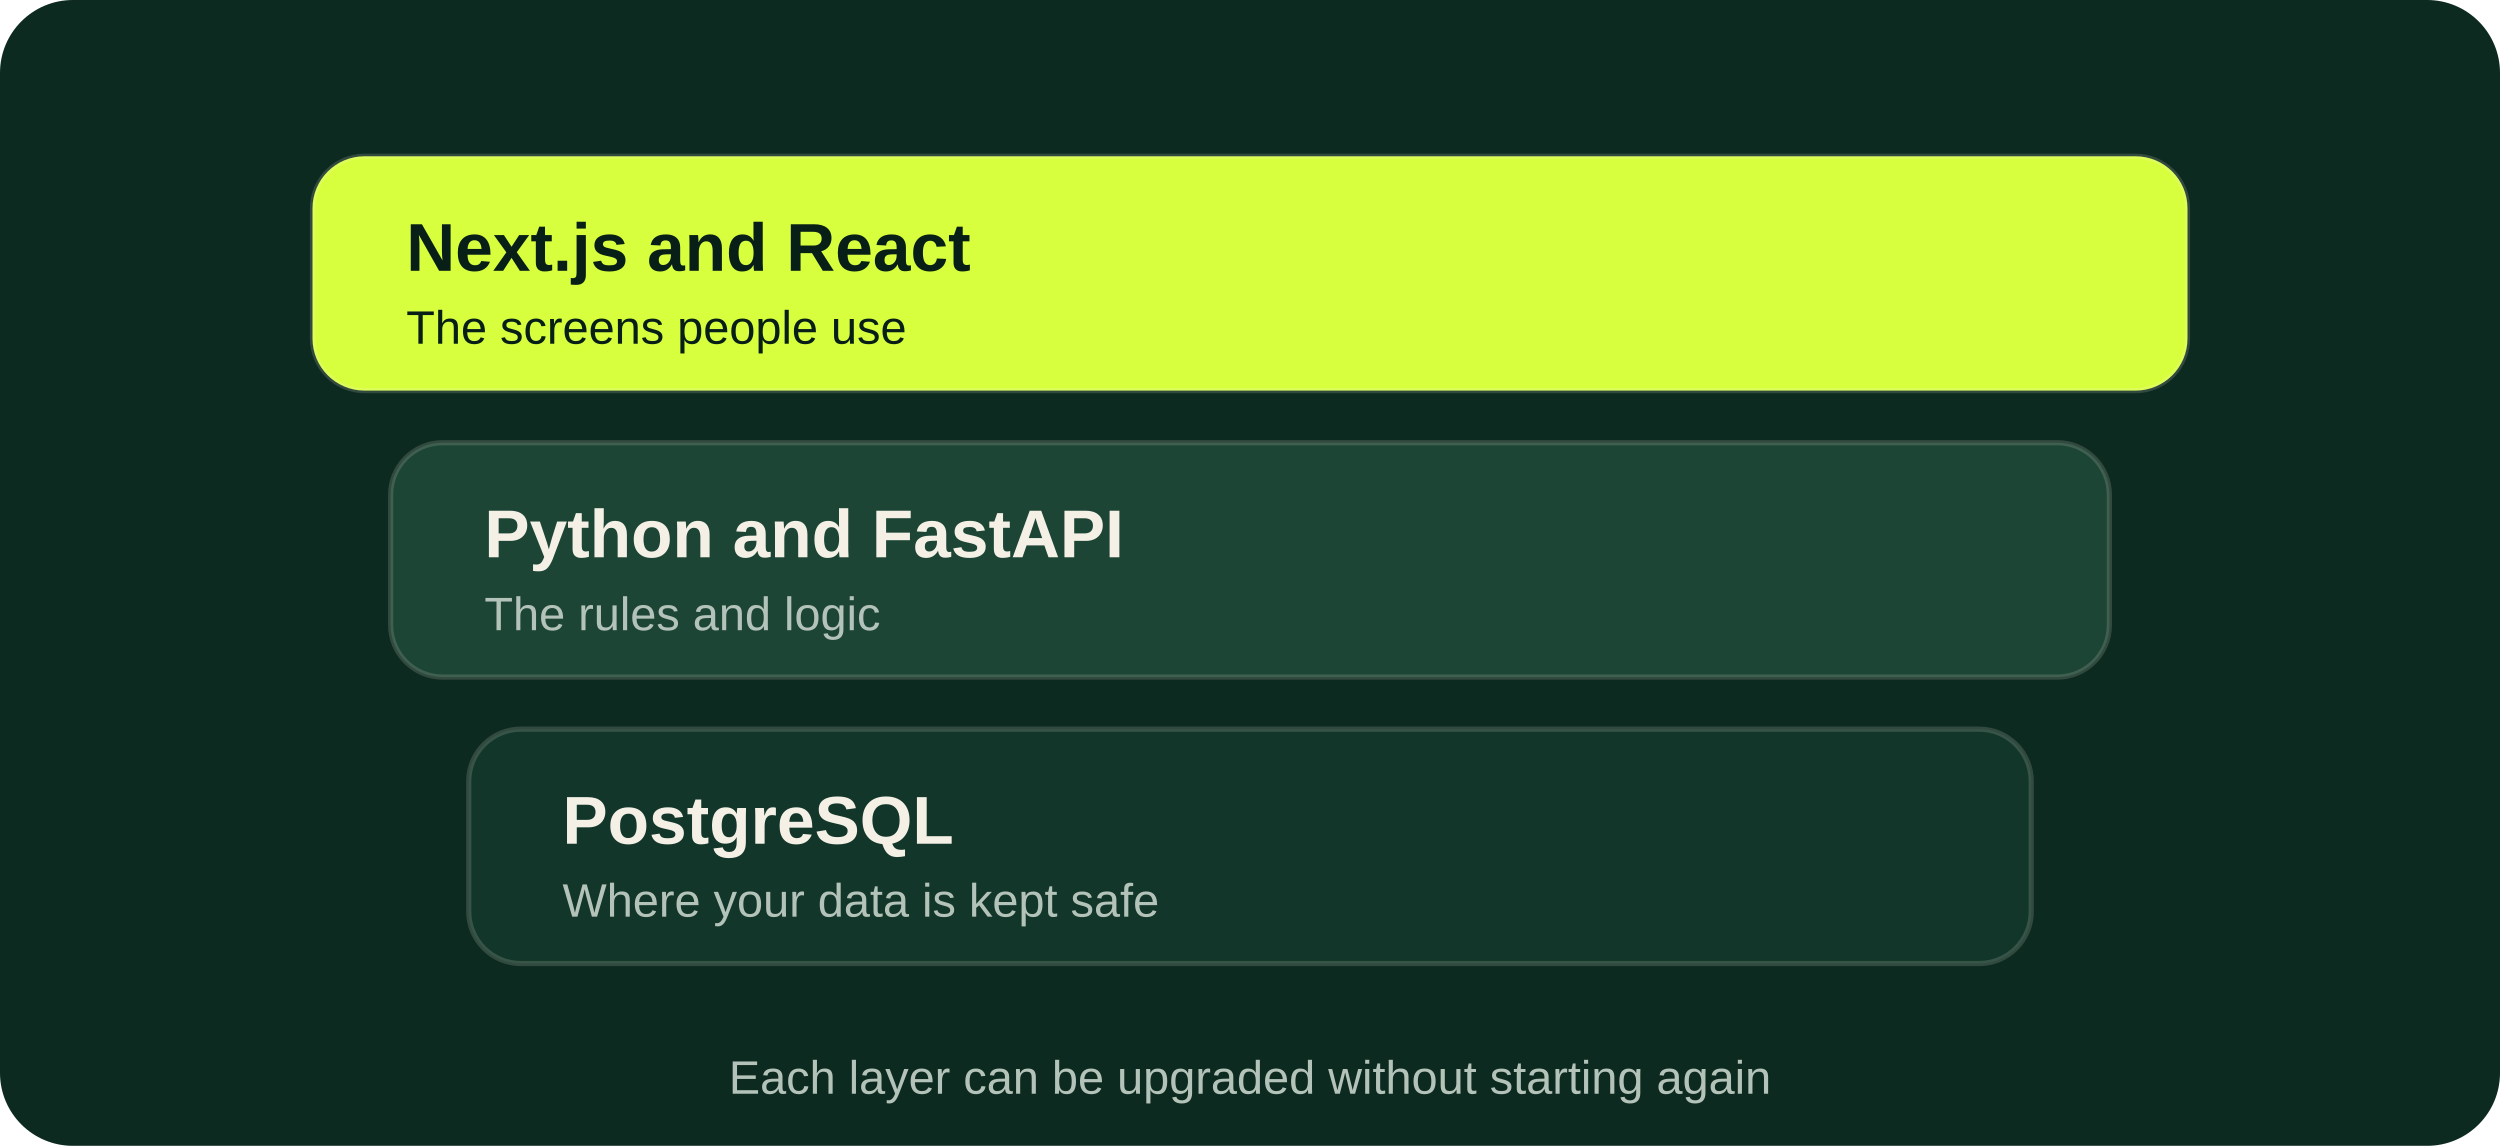
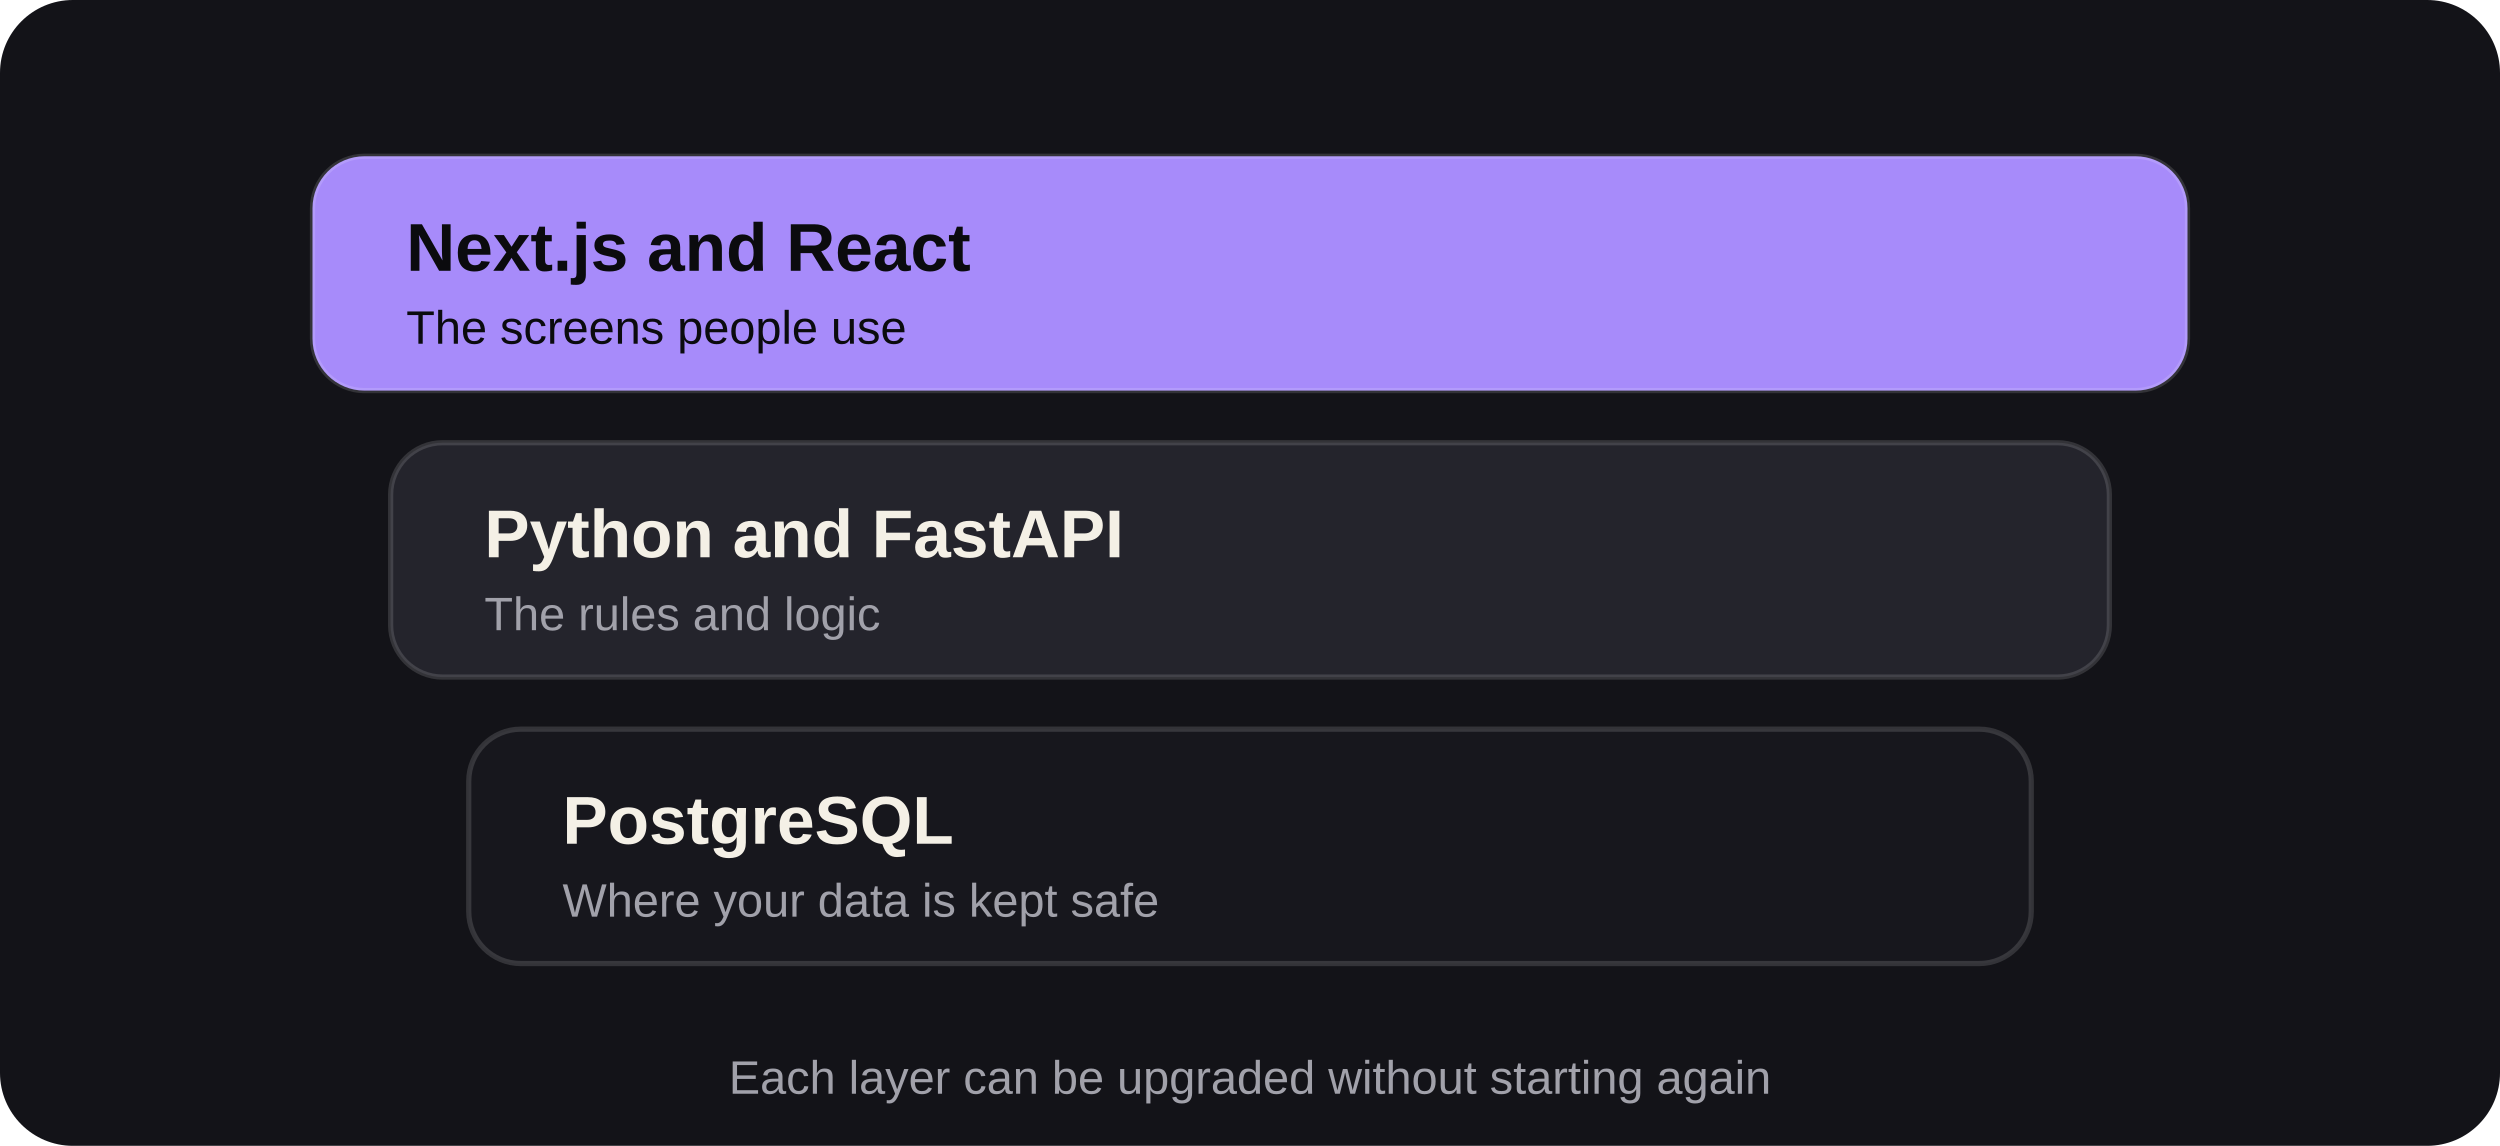
<svg xmlns="http://www.w3.org/2000/svg" viewBox="0 0 960 440" role="img" aria-labelledby="t">
-   <rect x="0" y="0" width="960" height="440" rx="28" fill="#0d2a20" />
-   <rect x="120" y="60" width="720" height="90" rx="20" fill="#d8ff3e" stroke="rgba(244,240,230,.16)" stroke-width="2" />
-   <text x="156" y="104" font-family="Arial,Helvetica,sans-serif" font-size="26" font-weight="800" fill="#071f17" text-anchor="start">Next.js and React</text>
-   <text x="156" y="132" font-family="Arial,Helvetica,sans-serif" font-size="18" font-weight="400" fill="#071f17" text-anchor="start">The screens people use</text>
-   <rect x="150" y="170" width="660" height="90" rx="20" fill="#1c4535" stroke="rgba(244,240,230,.16)" stroke-width="2" />
+   <rect x="0" y="0" width="960" height="440" rx="28" fill="#131318" />
+   <rect x="120" y="60" width="720" height="90" rx="20" fill="#a78bfa" stroke="rgba(255,255,255,.14)" stroke-width="2" />
+   <text x="156" y="104" font-family="Arial,Helvetica,sans-serif" font-size="26" font-weight="800" fill="#0b0b0e" text-anchor="start">Next.js and React</text>
+   <text x="156" y="132" font-family="Arial,Helvetica,sans-serif" font-size="18" font-weight="400" fill="#0b0b0e" text-anchor="start">The screens people use</text>
+   <rect x="150" y="170" width="660" height="90" rx="20" fill="#24242c" stroke="rgba(255,255,255,.14)" stroke-width="2" />
  <text x="186" y="214" font-family="Arial,Helvetica,sans-serif" font-size="26" font-weight="800" fill="#f4f0e6" text-anchor="start">Python and FastAPI</text>
-   <text x="186" y="242" font-family="Arial,Helvetica,sans-serif" font-size="18" font-weight="400" fill="#b4c3b9" text-anchor="start">The rules and logic</text>
-   <rect x="180" y="280" width="600" height="90" rx="20" fill="#123629" stroke="rgba(244,240,230,.16)" stroke-width="2" />
+   <text x="186" y="242" font-family="Arial,Helvetica,sans-serif" font-size="18" font-weight="400" fill="#a1a1aa" text-anchor="start">The rules and logic</text>
+   <rect x="180" y="280" width="600" height="90" rx="20" fill="#17171d" stroke="rgba(255,255,255,.14)" stroke-width="2" />
  <text x="216" y="324" font-family="Arial,Helvetica,sans-serif" font-size="26" font-weight="800" fill="#f4f0e6" text-anchor="start">PostgreSQL</text>
-   <text x="216" y="352" font-family="Arial,Helvetica,sans-serif" font-size="18" font-weight="400" fill="#b4c3b9" text-anchor="start">Where your data is kept safe</text>
-   <text x="480" y="420" font-family="Arial,Helvetica,sans-serif" font-size="18" font-weight="400" fill="#b4c3b9" text-anchor="middle">Each layer can be upgraded without starting again</text>
+   <text x="216" y="352" font-family="Arial,Helvetica,sans-serif" font-size="18" font-weight="400" fill="#a1a1aa" text-anchor="start">Where your data is kept safe</text>
+   <text x="480" y="420" font-family="Arial,Helvetica,sans-serif" font-size="18" font-weight="400" fill="#a1a1aa" text-anchor="middle">Each layer can be upgraded without starting again</text>
</svg>
